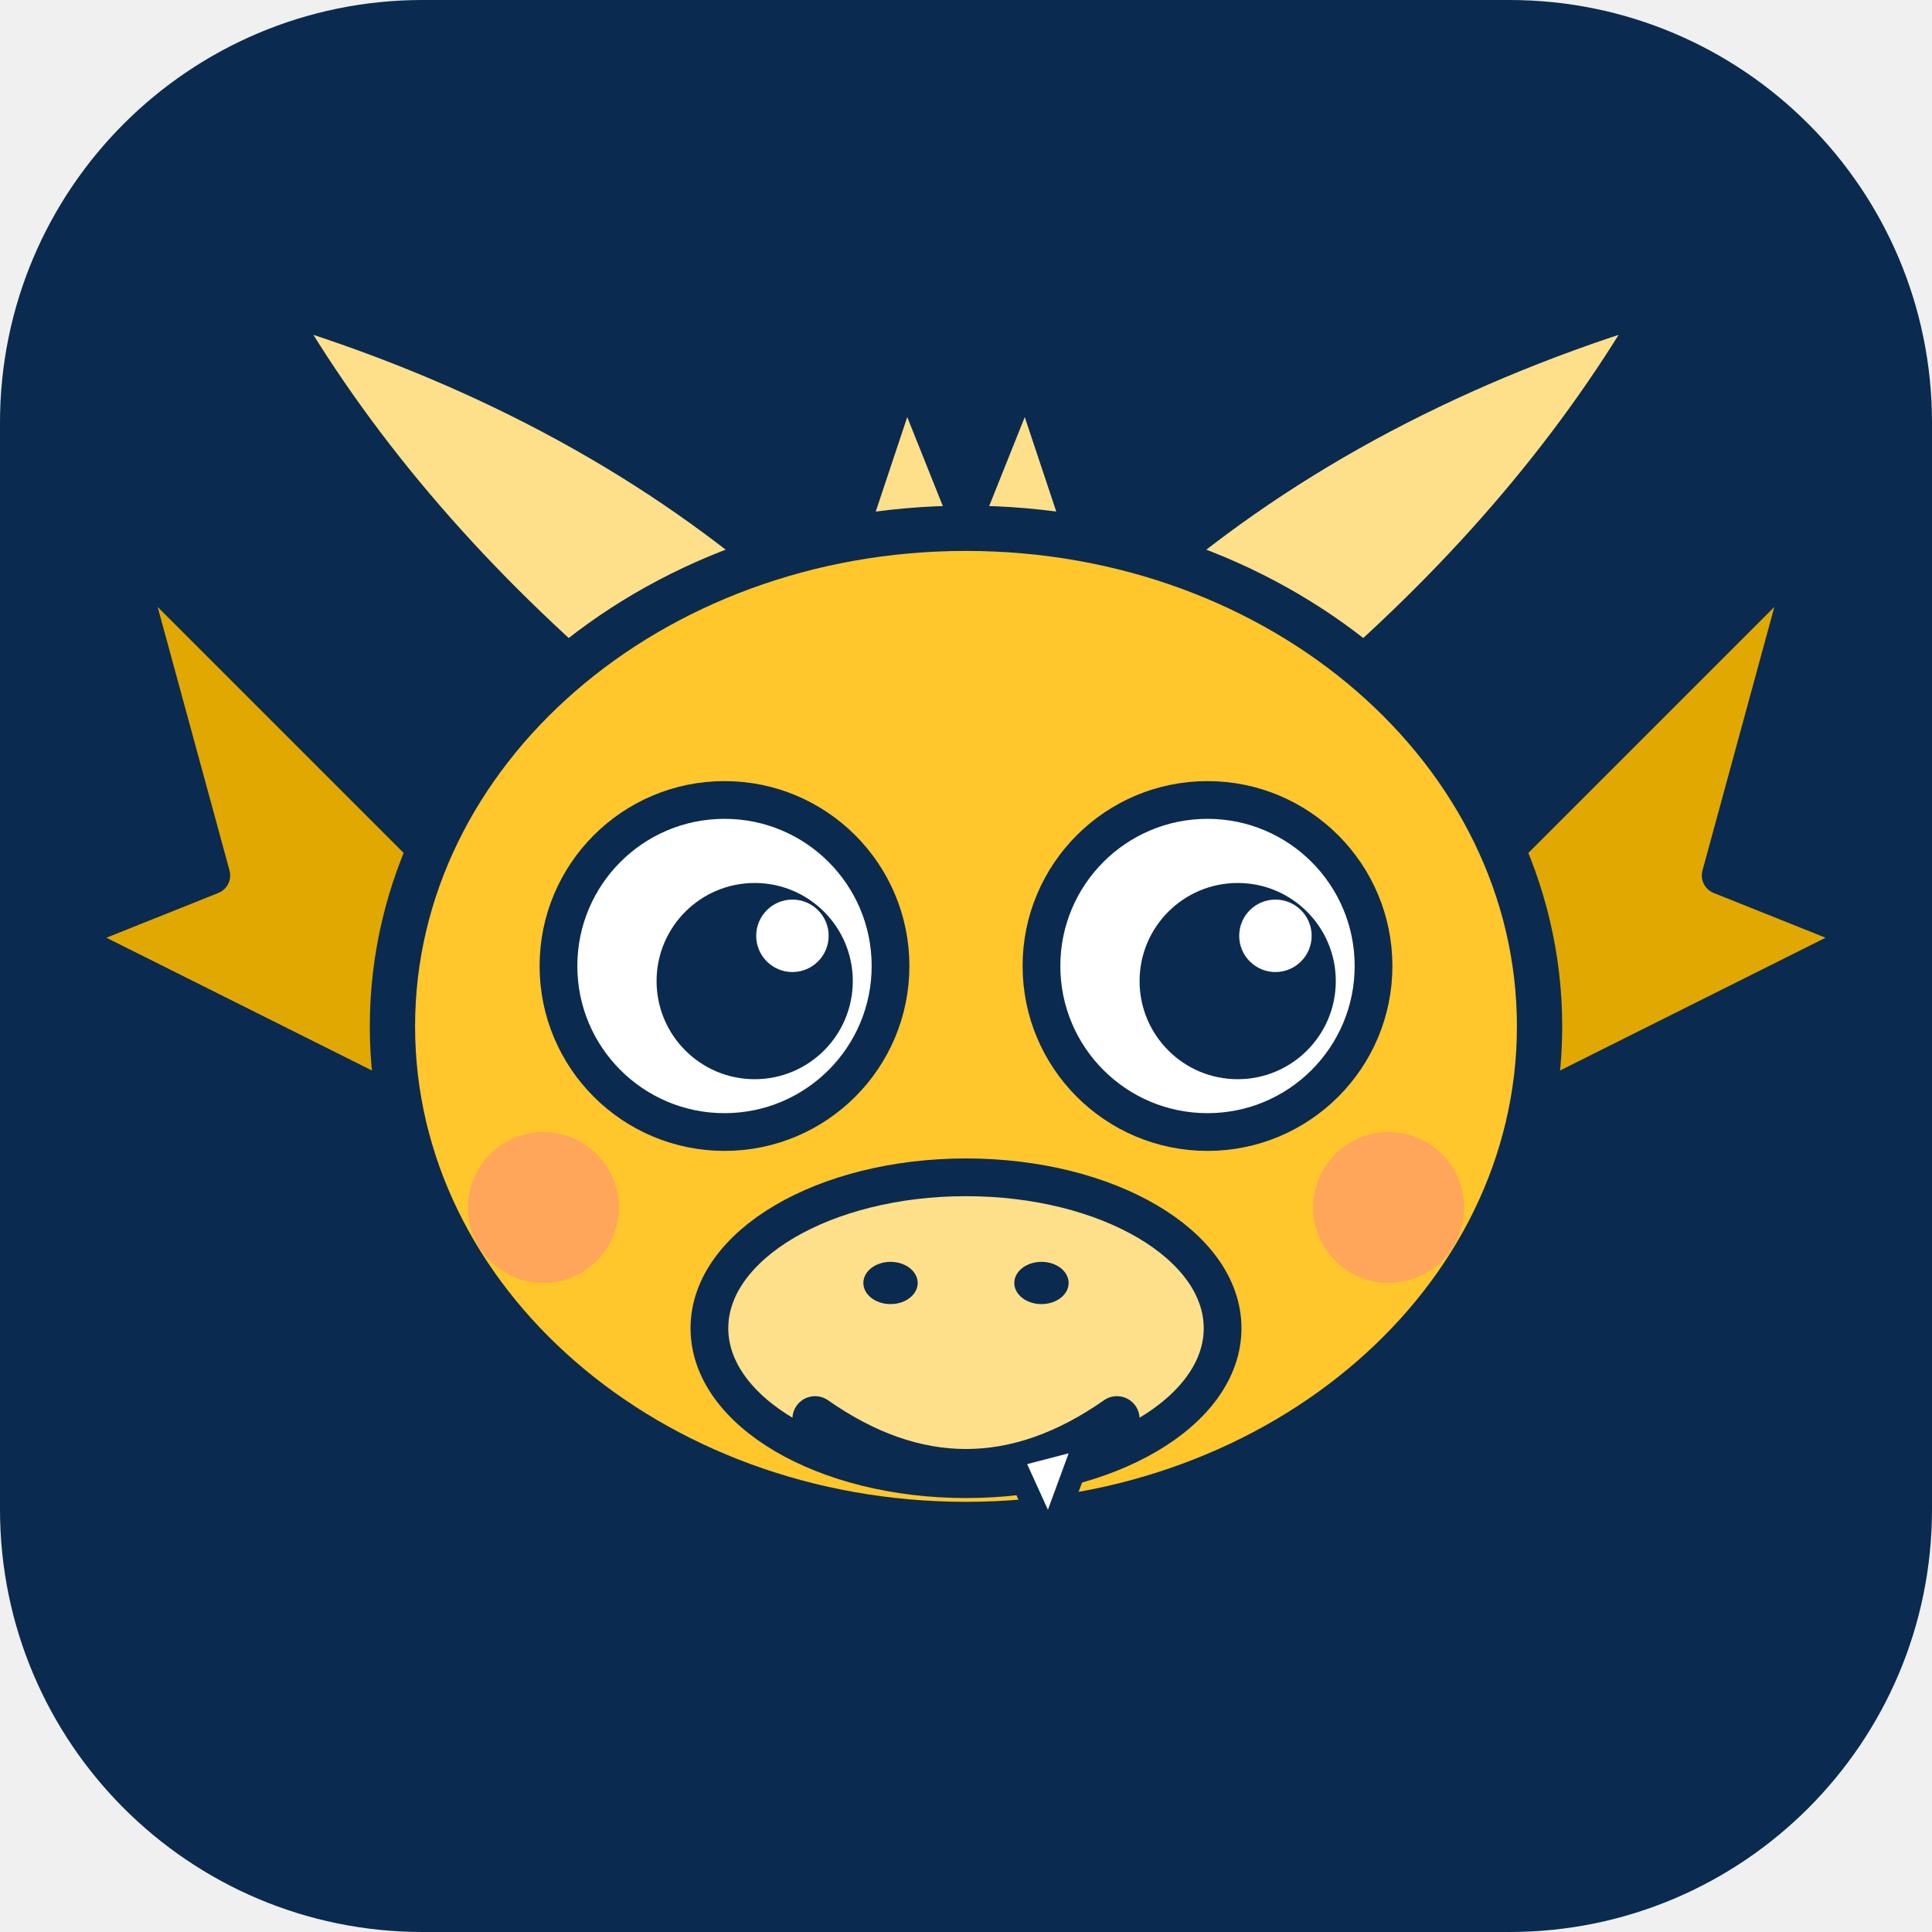
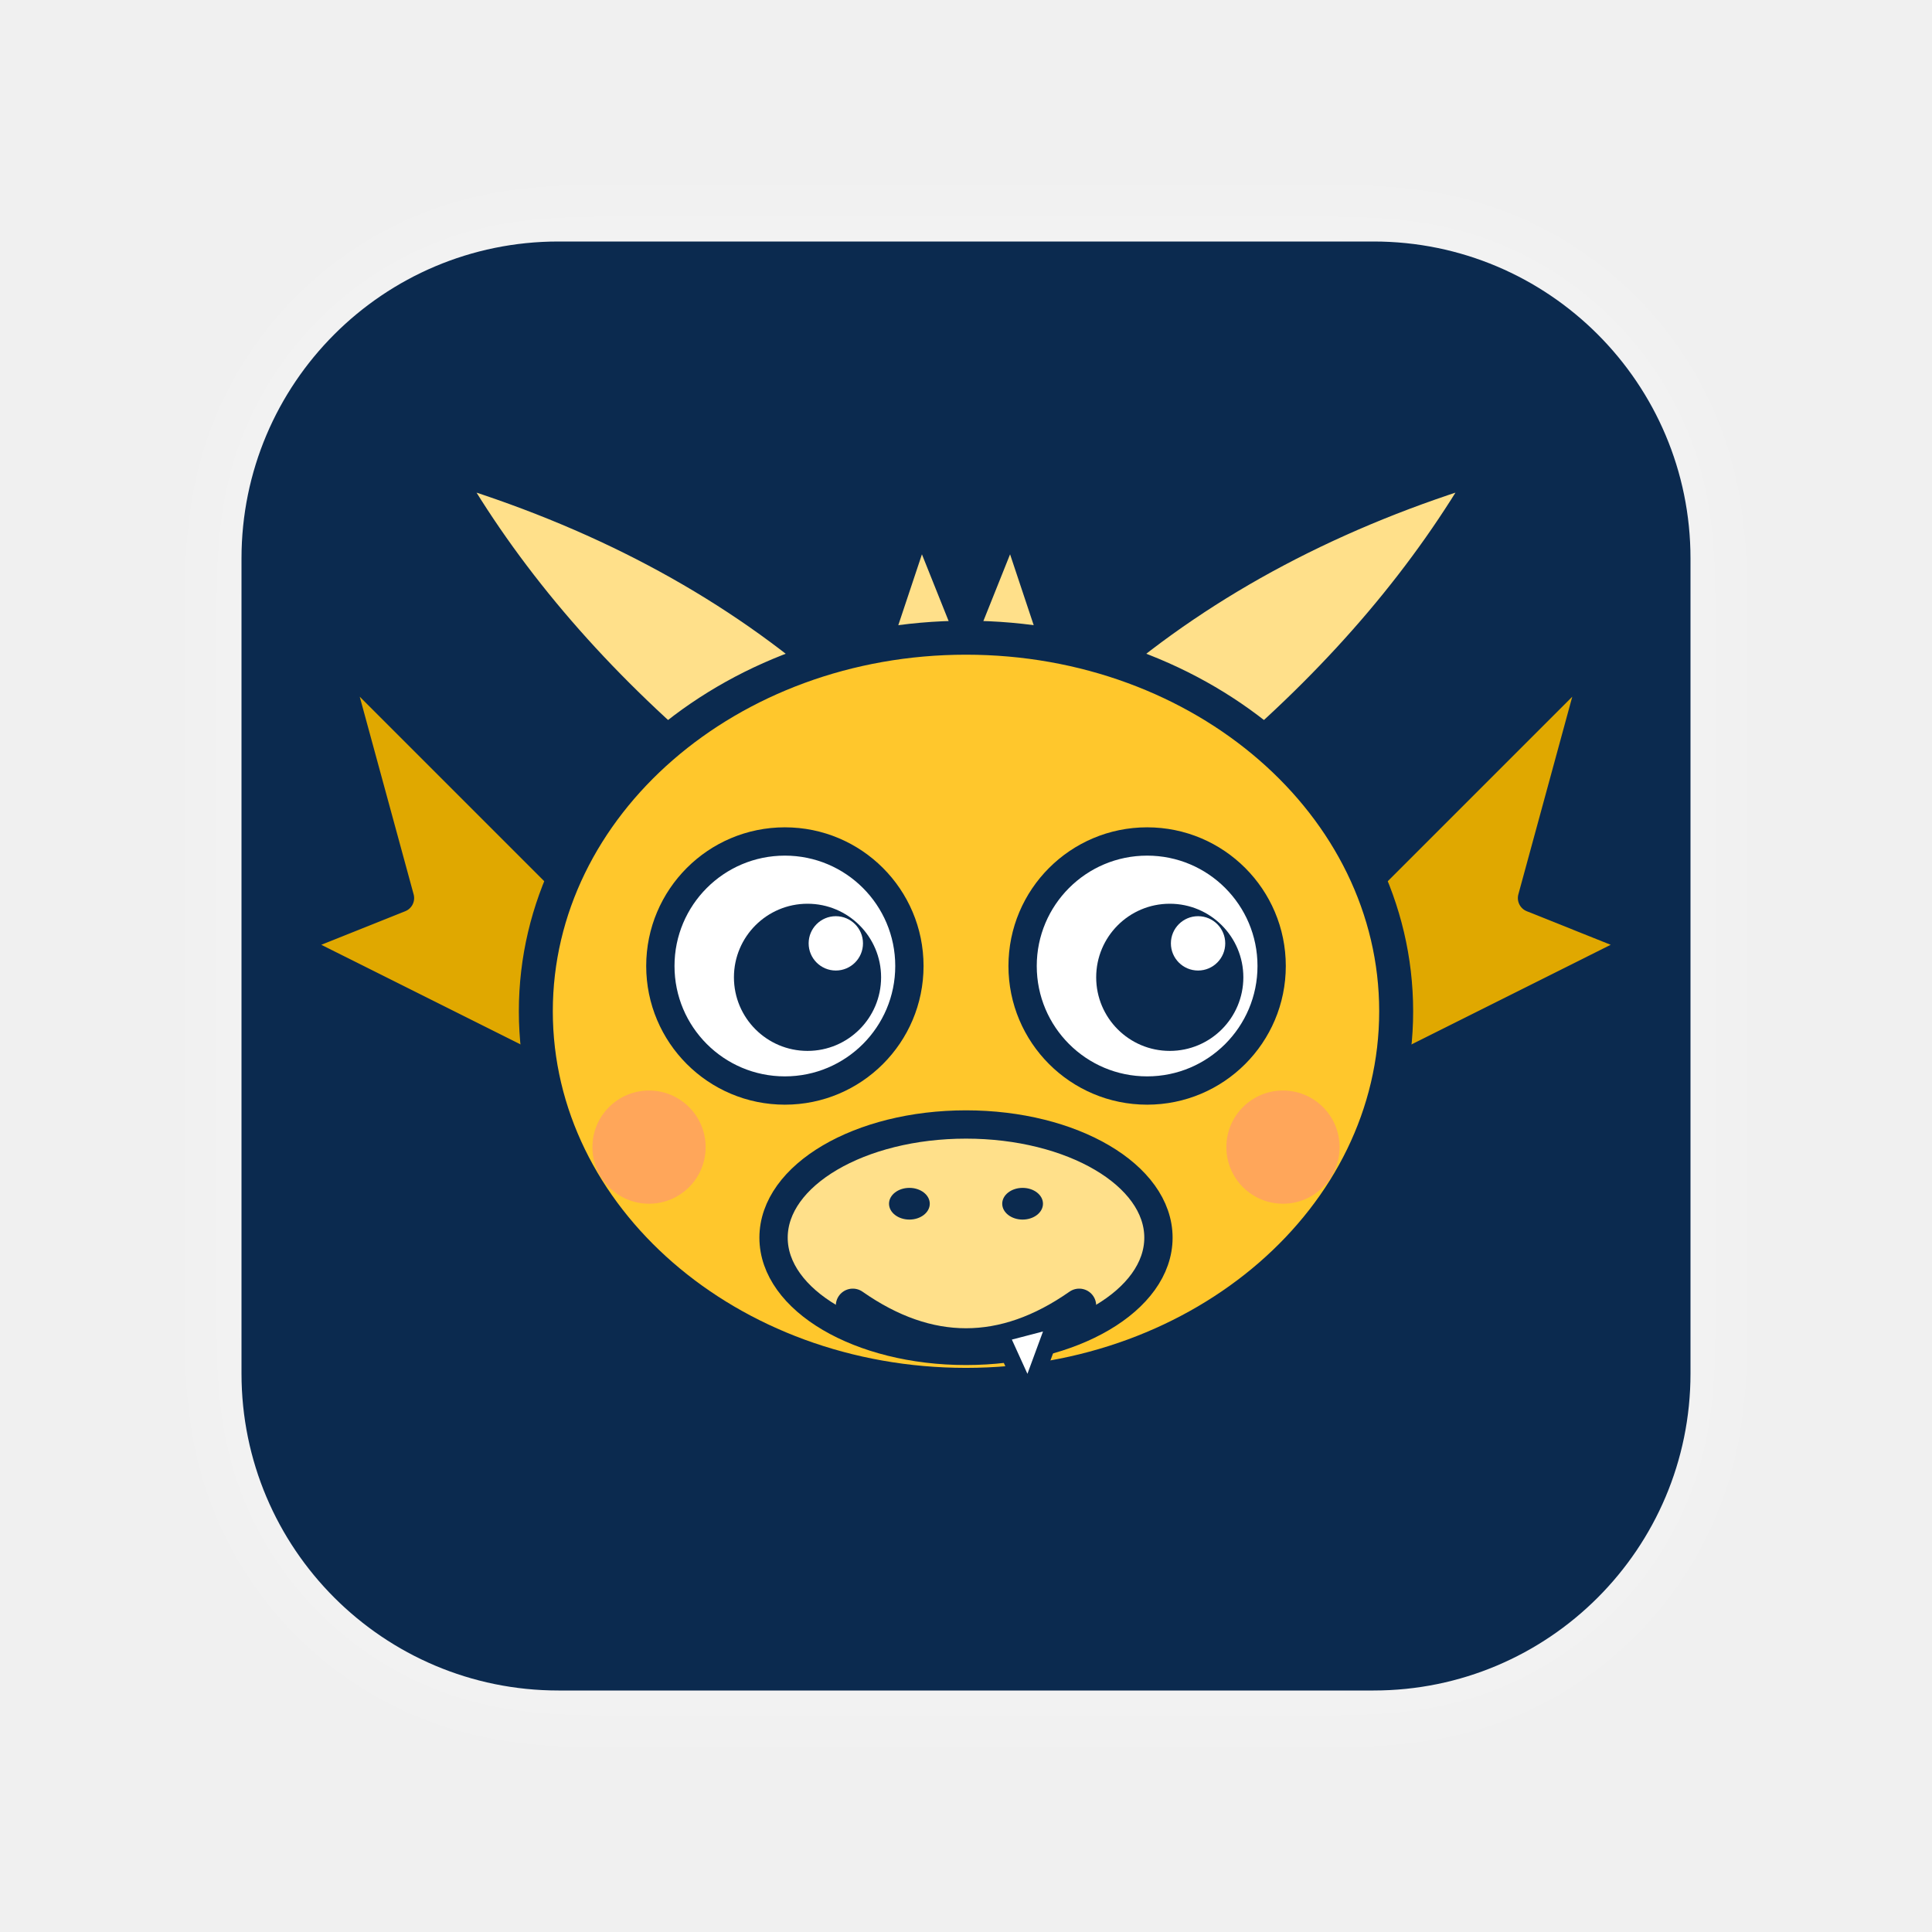
<svg xmlns="http://www.w3.org/2000/svg" viewBox="0 0 128 128">
-   <rect width="128" height="128" rx="28" fill="#0B2A4F" />
-   <path d="M30 58 L8 36 L14 58 L4 62 L28 74 Z" fill="#E0A800" stroke="#0B2A4F" stroke-width="2.5" stroke-linejoin="round" />
-   <path d="M98 58 L120 36 L114 58 L124 62 L100 74 Z" fill="#E0A800" stroke="#0B2A4F" stroke-width="2.5" stroke-linejoin="round" />
-   <path d="M40 46 Q26 34 18 20 Q38 26 52 38 Z" fill="#FFE08A" stroke="#0B2A4F" stroke-width="2.5" stroke-linejoin="round" />
-   <path d="M88 46 Q102 34 110 20 Q90 26 76 38 Z" fill="#FFE08A" stroke="#0B2A4F" stroke-width="2.5" stroke-linejoin="round" />
-   <path d="M56 36 L60 24 L64 34 L68 24 L72 36 Z" fill="#FFE08A" stroke="#0B2A4F" stroke-width="2.5" stroke-linejoin="round" />
-   <ellipse cx="64" cy="68" rx="38" ry="33" fill="#FFC72C" stroke="#0B2A4F" stroke-width="3" />
-   <ellipse cx="64" cy="88" rx="17" ry="10" fill="#FFE08A" stroke="#0B2A4F" stroke-width="2.5" />
-   <ellipse cx="59" cy="85" rx="1.8" ry="1.4" fill="#0B2A4F" />
-   <ellipse cx="69" cy="85" rx="1.8" ry="1.4" fill="#0B2A4F" />
-   <path d="M54 94 Q64 101 74 94" fill="none" stroke="#0B2A4F" stroke-width="3" stroke-linecap="round" />
-   <path d="M67 96.5 L69.5 102 L72 95.2 Z" fill="#FFFFFF" stroke="#0B2A4F" stroke-width="1.5" stroke-linejoin="round" />
-   <circle cx="36" cy="80" r="5" fill="#FF8A80" opacity="0.55" />
-   <circle cx="92" cy="80" r="5" fill="#FF8A80" opacity="0.55" />
-   <circle cx="48" cy="64" r="11" fill="#FFFFFF" stroke="#0B2A4F" stroke-width="2.5" />
-   <circle cx="80" cy="64" r="11" fill="#FFFFFF" stroke="#0B2A4F" stroke-width="2.5" />
-   <circle cx="50" cy="65" r="6.5" fill="#0B2A4F" />
-   <circle cx="82" cy="65" r="6.5" fill="#0B2A4F" />
-   <circle cx="52.5" cy="62" r="2.4" fill="#FFFFFF" />
-   <circle cx="84.5" cy="62" r="2.4" fill="#FFFFFF" />
+   <defs>
+     <filter id="glow" x="-20%" y="-20%" width="140%" height="140%">
+       <feGaussianBlur stdDeviation="3" />
+     </filter>
+   </defs>
+   <rect x="16" y="16" width="96" height="96" rx="21" fill="#FFFFFF" opacity="0.35" filter="url(#glow)" />
+   <g transform="translate(16 16) scale(0.75)">
+     <rect width="128" height="128" rx="28" fill="#0B2A4F" />
+     <path d="M30 58 L8 36 L14 58 L4 62 L28 74 Z" fill="#E0A800" stroke="#0B2A4F" stroke-width="2.5" stroke-linejoin="round" />
+     <path d="M98 58 L120 36 L114 58 L124 62 L100 74 Z" fill="#E0A800" stroke="#0B2A4F" stroke-width="2.5" stroke-linejoin="round" />
+     <path d="M40 46 Q26 34 18 20 Q38 26 52 38 Z" fill="#FFE08A" stroke="#0B2A4F" stroke-width="2.5" stroke-linejoin="round" />
+     <path d="M88 46 Q102 34 110 20 Q90 26 76 38 Z" fill="#FFE08A" stroke="#0B2A4F" stroke-width="2.5" stroke-linejoin="round" />
+     <path d="M56 36 L60 24 L64 34 L68 24 L72 36 Z" fill="#FFE08A" stroke="#0B2A4F" stroke-width="2.5" stroke-linejoin="round" />
+     <ellipse cx="64" cy="68" rx="38" ry="33" fill="#FFC72C" stroke="#0B2A4F" stroke-width="3" />
+     <ellipse cx="64" cy="88" rx="17" ry="10" fill="#FFE08A" stroke="#0B2A4F" stroke-width="2.5" />
+     <ellipse cx="59" cy="85" rx="1.8" ry="1.4" fill="#0B2A4F" />
+     <ellipse cx="69" cy="85" rx="1.8" ry="1.4" fill="#0B2A4F" />
+     <path d="M54 94 Q64 101 74 94" fill="none" stroke="#0B2A4F" stroke-width="3" stroke-linecap="round" />
+     <path d="M67 96.5 L69.5 102 L72 95.2 Z" fill="#FFFFFF" stroke="#0B2A4F" stroke-width="1.5" stroke-linejoin="round" />
+     <circle cx="36" cy="80" r="5" fill="#FF8A80" opacity="0.55" />
+     <circle cx="92" cy="80" r="5" fill="#FF8A80" opacity="0.55" />
+     <circle cx="48" cy="64" r="11" fill="#FFFFFF" stroke="#0B2A4F" stroke-width="2.5" />
+     <circle cx="80" cy="64" r="11" fill="#FFFFFF" stroke="#0B2A4F" stroke-width="2.5" />
+     <circle cx="50" cy="65" r="6.5" fill="#0B2A4F" />
+     <circle cx="82" cy="65" r="6.5" fill="#0B2A4F" />
+     <circle cx="52.5" cy="62" r="2.4" fill="#FFFFFF" />
+     <circle cx="84.5" cy="62" r="2.4" fill="#FFFFFF" />
+   </g>
</svg>
